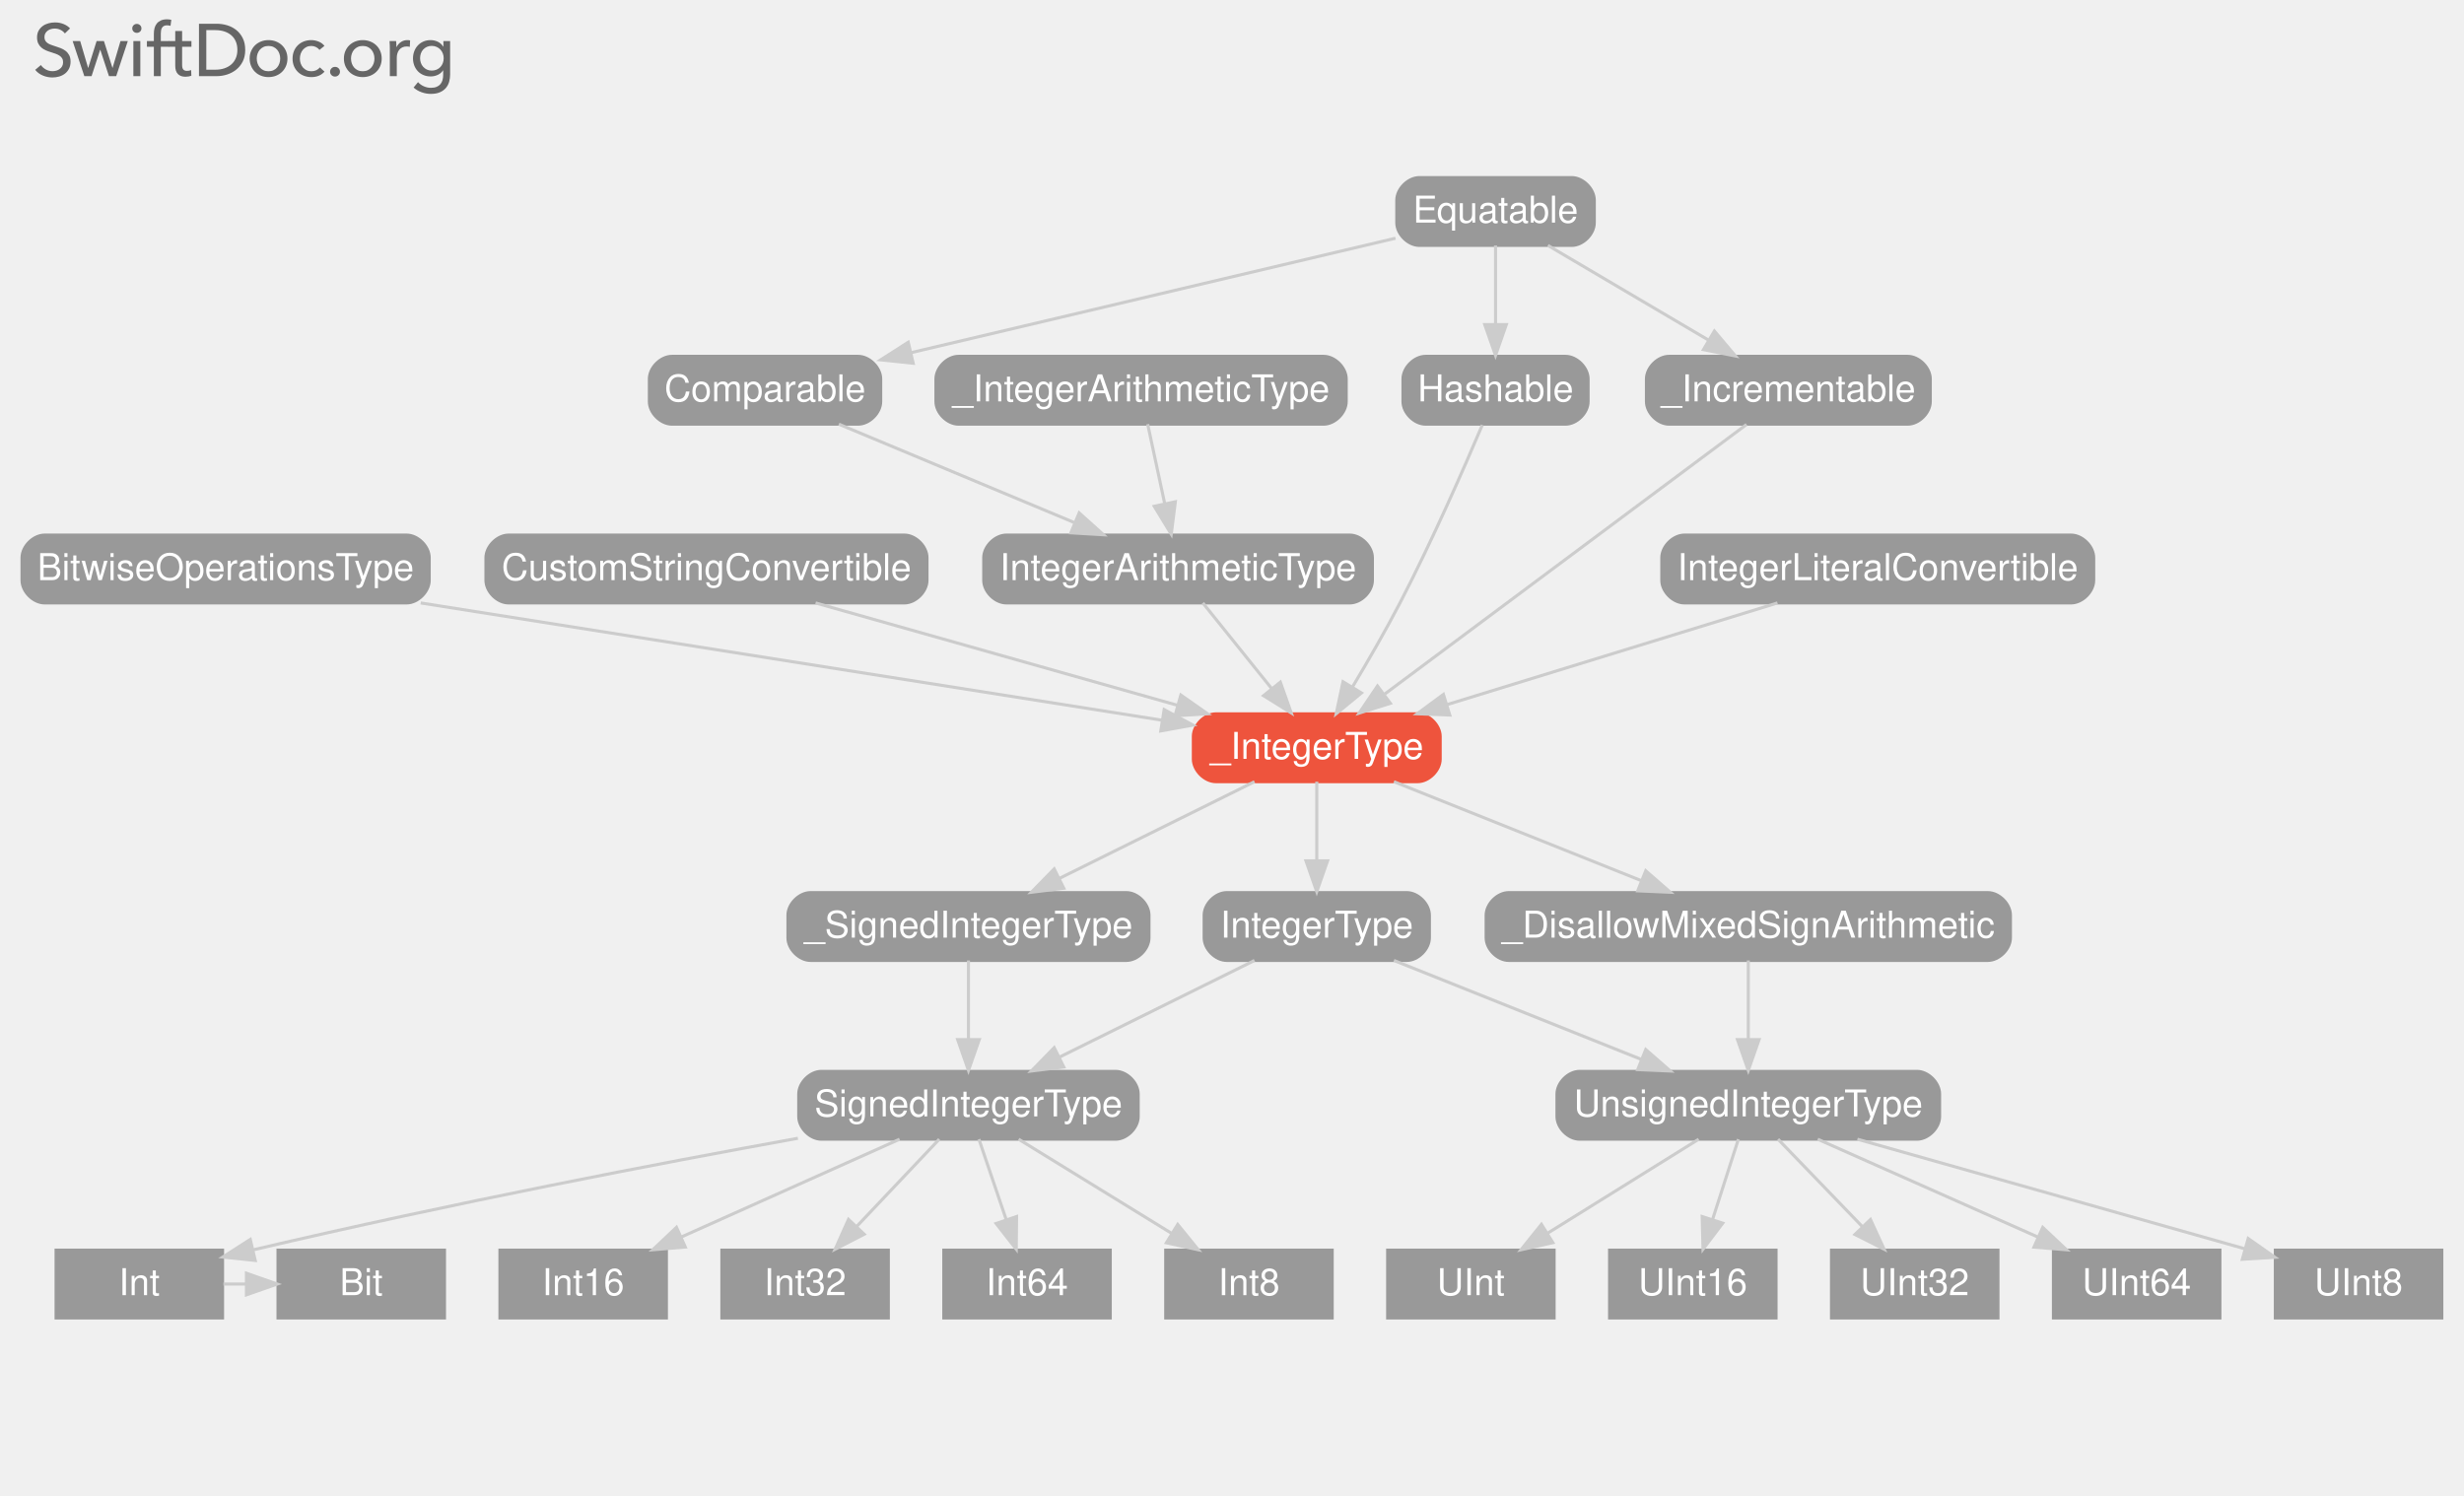
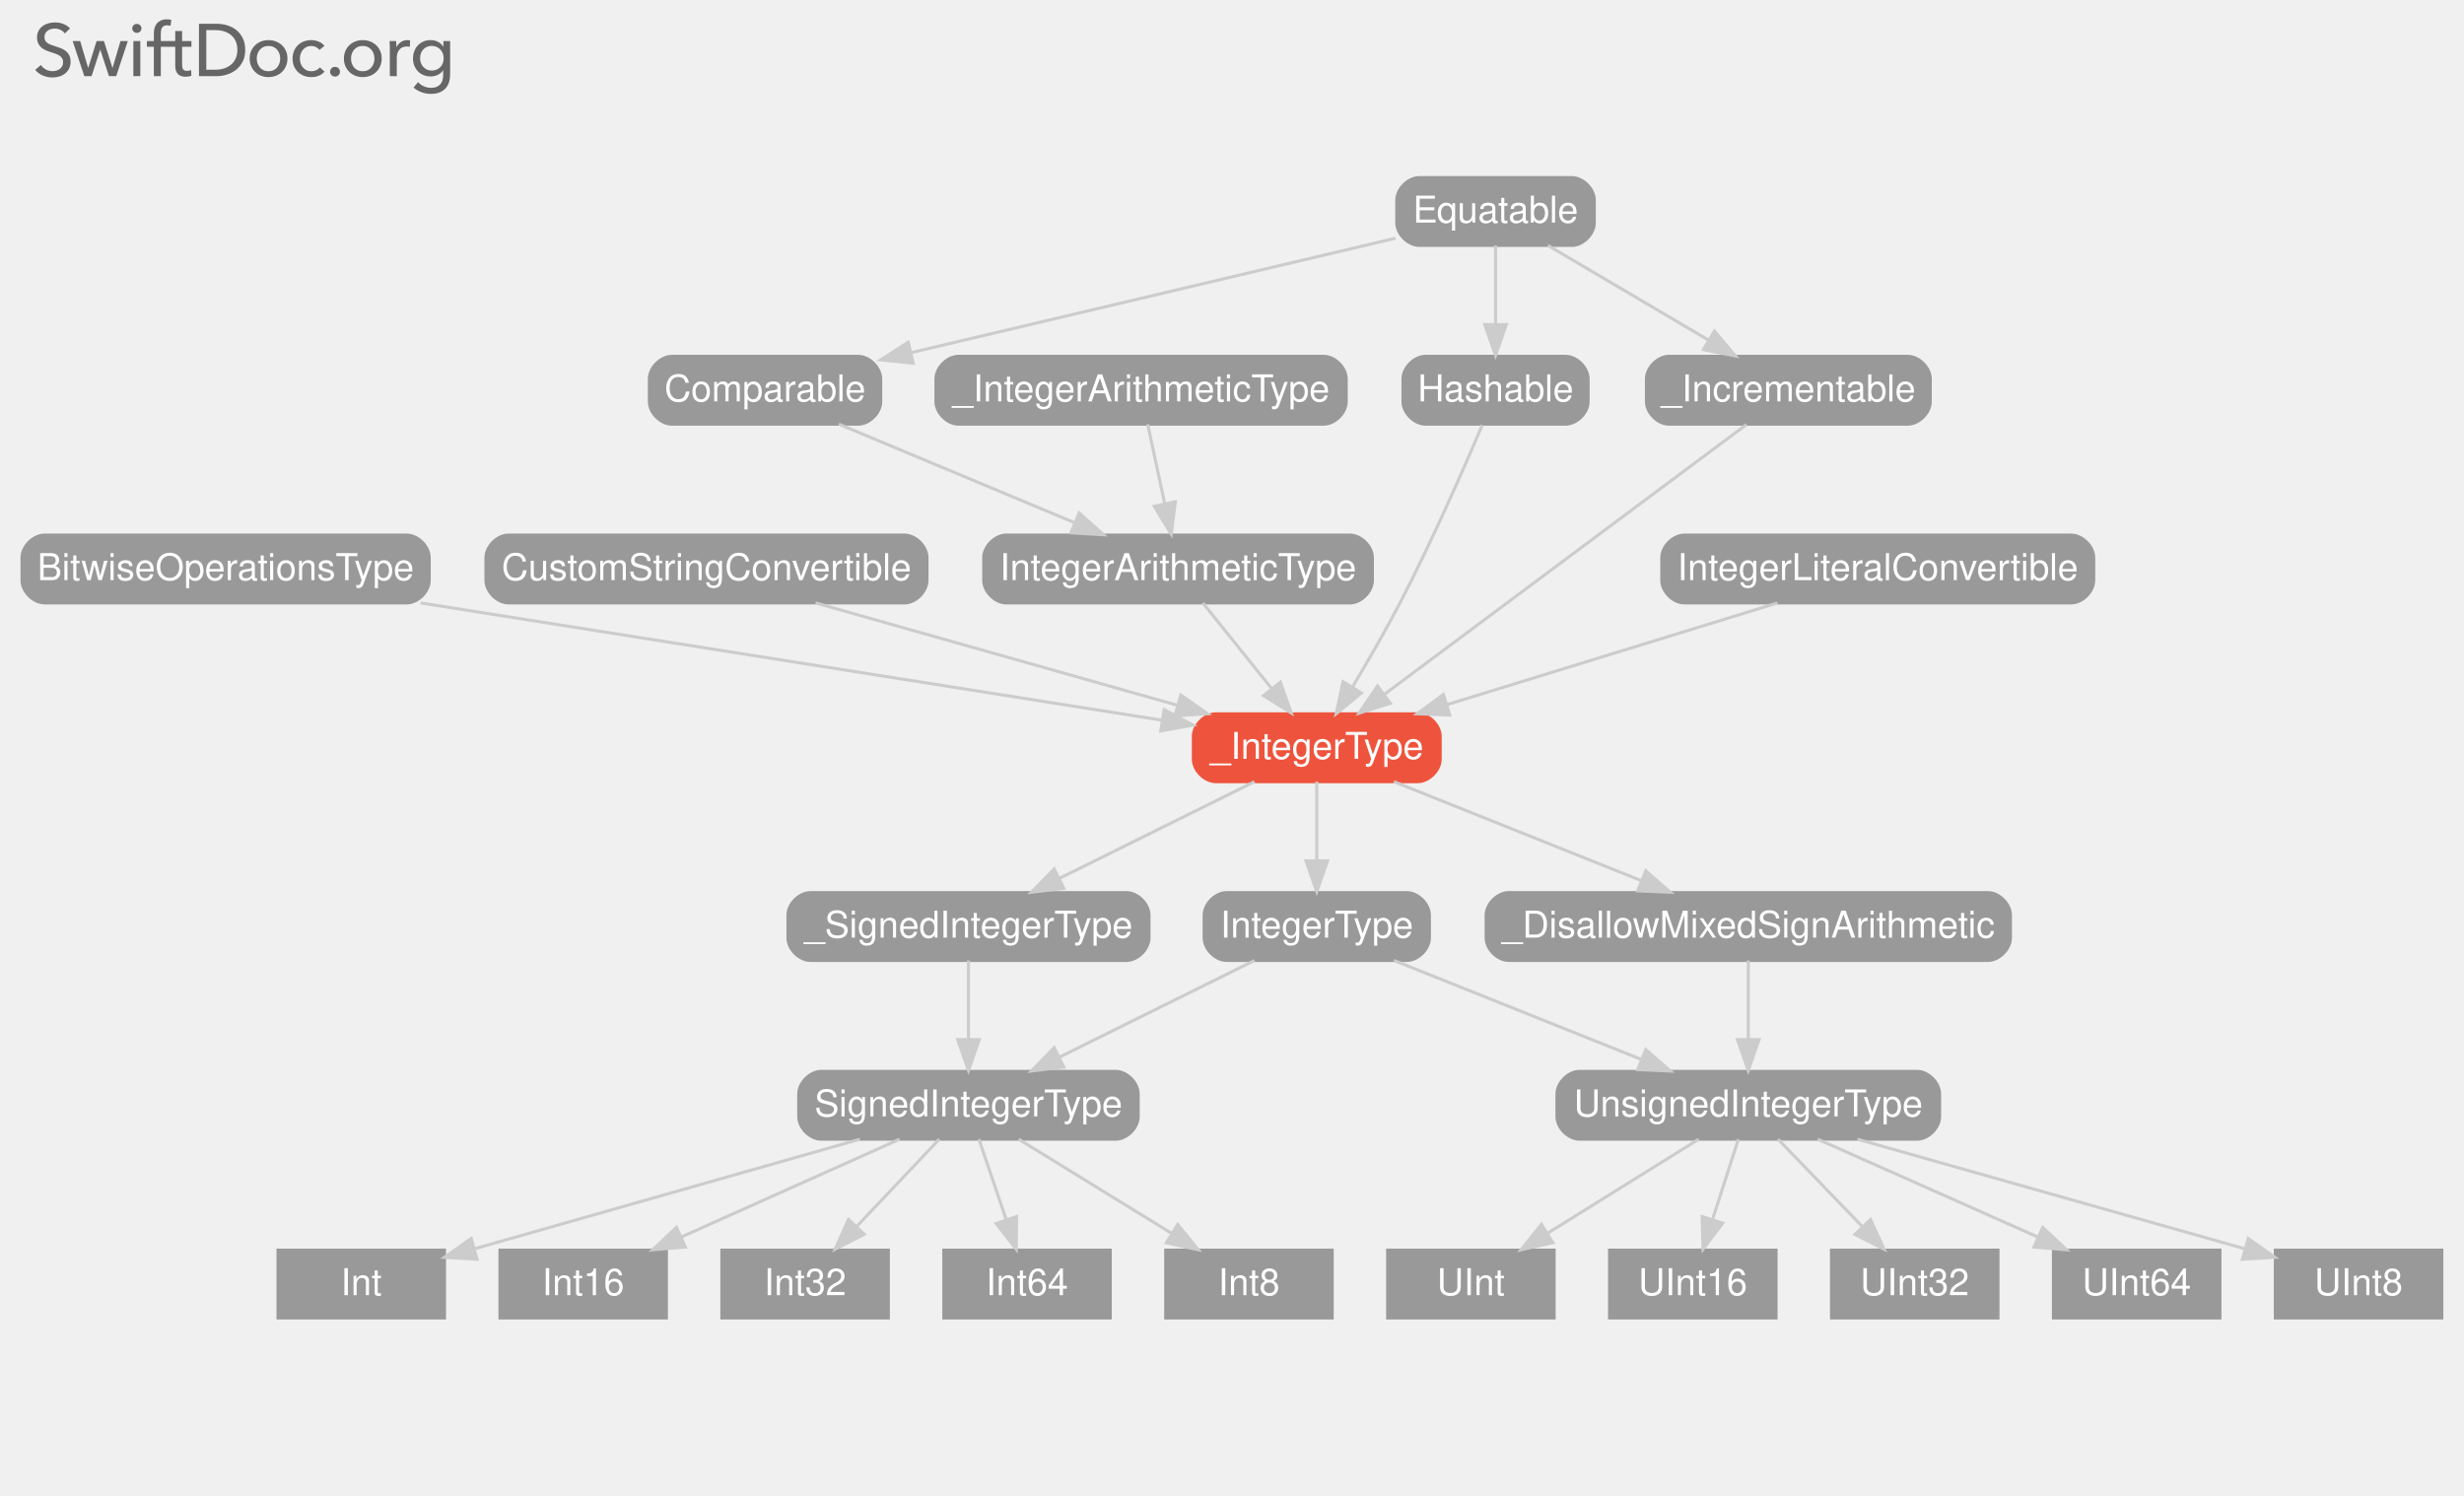
<svg xmlns="http://www.w3.org/2000/svg" xmlns:xlink="http://www.w3.org/1999/xlink" width="799pt" height="485pt" viewBox="0.00 0.00 799.40 485.20">
  <g id="graph0" class="graph" transform="scale(1 1) rotate(0) translate(7.2 427.6)">
    <g transform="translate(0 -427.6)">
      <g>
        <path fill="#666666" d="M13.846,10.832c-0.336-0.464-0.792-0.844-1.368-1.14s-1.224-0.444-1.944-0.444         c-0.384,0-0.772,0.052-1.164,0.156C8.977,9.509,8.622,9.677,8.301,9.908c-0.32,0.232-0.58,0.52-0.78,0.864         c-0.2,0.344-0.3,0.756-0.3,1.236c0,0.464,0.092,0.852,0.276,1.164c0.184,0.312,0.432,0.576,0.744,0.792s0.68,0.4,1.104,0.552         c0.423,0.152,0.876,0.309,1.356,0.468c0.576,0.177,1.16,0.376,1.752,0.601c0.592,0.224,1.128,0.52,1.608,0.888         s0.872,0.828,1.176,1.38s0.456,1.252,0.456,2.101c0,0.88-0.164,1.644-0.492,2.292c-0.328,0.647-0.765,1.184-1.308,1.607         c-0.544,0.424-1.172,0.74-1.884,0.948s-1.444,0.312-2.196,0.312c-1.072,0-2.108-0.208-3.108-0.624         c-1-0.415-1.828-1.031-2.484-1.848l1.848-1.56c0.4,0.592,0.936,1.071,1.608,1.439c0.672,0.368,1.399,0.552,2.184,0.552         c0.4,0,0.8-0.056,1.2-0.168c0.4-0.111,0.764-0.288,1.092-0.527c0.328-0.24,0.596-0.54,0.804-0.9         c0.208-0.36,0.312-0.796,0.312-1.308s-0.108-0.94-0.324-1.284c-0.216-0.344-0.508-0.636-0.876-0.876s-0.796-0.444-1.284-0.612         c-0.488-0.168-1.004-0.34-1.548-0.516c-0.544-0.16-1.08-0.356-1.608-0.588c-0.528-0.232-1-0.528-1.416-0.889         c-0.416-0.359-0.752-0.804-1.008-1.332c-0.256-0.527-0.384-1.184-0.384-1.968c0-0.848,0.172-1.576,0.516-2.184         c0.344-0.608,0.792-1.112,1.344-1.512c0.552-0.4,1.176-0.692,1.872-0.876c0.696-0.184,1.396-0.276,2.1-0.276         c0.992,0,1.92,0.176,2.784,0.528c0.864,0.352,1.56,0.824,2.088,1.416L13.846,10.832z" />
        <path fill="#666666" d="M18.813,13.304l2.568,8.688h0.048l2.712-8.688h2.376l2.76,8.688h0.048l2.568-8.688h2.376L30.501,24.68         h-2.352l-2.808-8.544h-0.048l-2.784,8.544h-2.352l-3.792-11.376H18.813z" />
        <path fill="#666666" d="M38.685,9.2c0,0.416-0.147,0.76-0.44,1.032c-0.294,0.272-0.647,0.408-1.06,0.408s-0.762-0.14-1.047-0.42         c-0.286-0.28-0.429-0.62-0.429-1.02c0-0.416,0.143-0.764,0.429-1.044c0.286-0.28,0.635-0.42,1.047-0.42s0.766,0.14,1.06,0.42         C38.538,8.437,38.685,8.784,38.685,9.2z M38.325,24.68h-2.256V13.304h2.256V24.68z" />
        <path fill="#666666" d="M47.613,15.152h-2.64v9.528h-2.256v-9.528h-2.256v-1.848h2.256v-2.376c0-0.672,0.076-1.292,0.228-1.86         c0.152-0.568,0.4-1.06,0.744-1.476c0.344-0.416,0.784-0.744,1.32-0.984c0.536-0.24,1.188-0.36,1.956-0.36         c0.544,0,1.016,0.056,1.416,0.168l-0.264,1.944c-0.176-0.048-0.352-0.088-0.528-0.12c-0.176-0.032-0.376-0.048-0.6-0.048         c-0.432,0-0.78,0.076-1.044,0.228c-0.264,0.152-0.468,0.356-0.612,0.612s-0.24,0.548-0.288,0.876         c-0.048,0.328-0.072,0.668-0.072,1.02v2.376h2.64V15.152z" />
        <path fill="#666666" d="M54.909,15.152h-3.024v5.91c0,0.687,0.128,1.177,0.384,1.472c0.256,0.295,0.664,0.442,1.224,0.442         c0.208,0,0.432-0.021,0.672-0.065c0.24-0.044,0.456-0.11,0.648-0.198l0.072,1.848c-0.272,0.096-0.572,0.172-0.9,0.229         c-0.328,0.056-0.668,0.084-1.02,0.084c-1.072,0-1.892-0.296-2.46-0.889c-0.568-0.592-0.852-1.479-0.852-2.664v-6.168h-2.184         v-1.848h2.184V10.04h2.232v3.264h3.024V15.152z" />
        <path fill="#666666" d="M57.356,7.688h5.832c1.088,0,2.176,0.16,3.264,0.48c1.088,0.32,2.072,0.824,2.952,1.512         s1.592,1.568,2.136,2.64c0.544,1.072,0.816,2.36,0.816,3.864c0,1.456-0.272,2.716-0.816,3.78s-1.256,1.943-2.136,2.64         s-1.864,1.216-2.952,1.561c-1.088,0.344-2.176,0.516-3.264,0.516h-5.832V7.688z M59.732,22.593h2.976         c1.024,0,1.972-0.145,2.844-0.432c0.872-0.288,1.624-0.704,2.256-1.248c0.632-0.544,1.124-1.216,1.476-2.017         c0.352-0.8,0.528-1.704,0.528-2.712c0-1.056-0.176-1.983-0.528-2.784c-0.353-0.8-0.844-1.468-1.476-2.004         c-0.632-0.536-1.384-0.944-2.256-1.224s-1.82-0.42-2.844-0.42h-2.976V22.593z" />
        <path fill="#666666" d="M86.06,18.969c0,0.88-0.156,1.688-0.468,2.424c-0.312,0.736-0.744,1.372-1.296,1.908         c-0.552,0.536-1.204,0.952-1.956,1.248c-0.752,0.296-1.56,0.443-2.424,0.443c-0.864,0-1.672-0.147-2.424-0.443         c-0.752-0.296-1.4-0.712-1.944-1.248c-0.544-0.536-0.972-1.172-1.284-1.908c-0.312-0.735-0.468-1.544-0.468-2.424         s0.156-1.684,0.468-2.412c0.312-0.728,0.74-1.356,1.284-1.884c0.543-0.528,1.191-0.939,1.944-1.236         c0.752-0.296,1.56-0.444,2.424-0.444c0.864,0,1.672,0.148,2.424,0.444c0.752,0.297,1.404,0.708,1.956,1.236         c0.552,0.527,0.984,1.156,1.296,1.884C85.904,17.285,86.06,18.089,86.06,18.969z M83.708,18.98c0-0.542-0.084-1.061-0.252-1.556         c-0.169-0.494-0.414-0.929-0.734-1.304s-0.718-0.674-1.192-0.897s-1.015-0.335-1.625-0.335c-0.61,0-1.152,0.111-1.625,0.335         c-0.474,0.224-0.871,0.522-1.191,0.897c-0.321,0.375-0.566,0.81-0.734,1.304C76.184,17.92,76.1,18.438,76.1,18.98         c0,0.543,0.084,1.062,0.253,1.556c0.168,0.495,0.413,0.934,0.734,1.316c0.321,0.383,0.718,0.686,1.191,0.909         c0.473,0.224,1.015,0.335,1.625,0.335c0.61,0,1.151-0.111,1.625-0.335s0.871-0.526,1.192-0.909s0.565-0.821,0.734-1.316         C83.624,20.042,83.708,19.523,83.708,18.98z" />
        <path fill="#666666" d="M96.428,16.184c-0.24-0.368-0.6-0.676-1.08-0.924s-0.992-0.372-1.536-0.372         c-0.592,0-1.116,0.112-1.572,0.336c-0.456,0.225-0.844,0.524-1.164,0.9c-0.32,0.376-0.564,0.812-0.732,1.308         s-0.252,1.017-0.252,1.56c0,0.545,0.084,1.064,0.252,1.561s0.412,0.933,0.732,1.308c0.32,0.376,0.712,0.677,1.176,0.9         c0.464,0.225,0.992,0.336,1.584,0.336c0.576,0,1.1-0.111,1.572-0.336c0.472-0.224,0.86-0.528,1.164-0.912l1.512,1.368         c-0.48,0.561-1.08,0.996-1.8,1.308c-0.72,0.312-1.536,0.468-2.448,0.468c-0.88,0-1.692-0.144-2.436-0.432         c-0.744-0.288-1.388-0.691-1.932-1.212c-0.544-0.52-0.972-1.147-1.284-1.884s-0.468-1.561-0.468-2.473         c0-0.896,0.152-1.711,0.456-2.447c0.304-0.736,0.728-1.368,1.272-1.896c0.543-0.527,1.188-0.936,1.932-1.224         c0.744-0.288,1.548-0.433,2.412-0.433c0.8,0,1.596,0.16,2.388,0.48s1.419,0.784,1.884,1.392L96.428,16.184z" />
        <path fill="#666666" d="M103.1,23.24c0,0.417-0.152,0.784-0.456,1.104c-0.304,0.32-0.688,0.479-1.152,0.479         c-0.448,0-0.828-0.155-1.14-0.468c-0.312-0.312-0.468-0.676-0.468-1.092c0-0.432,0.152-0.804,0.456-1.116         c0.304-0.312,0.688-0.468,1.152-0.468c0.464,0,0.848,0.152,1.152,0.456C102.947,22.44,103.1,22.808,103.1,23.24z" />
        <path fill="#666666" d="M116.635,18.969c0,0.88-0.156,1.688-0.468,2.424c-0.312,0.736-0.744,1.372-1.296,1.908         c-0.552,0.536-1.204,0.952-1.956,1.248c-0.752,0.296-1.56,0.443-2.424,0.443c-0.864,0-1.672-0.147-2.424-0.443         c-0.752-0.296-1.4-0.712-1.944-1.248c-0.544-0.536-0.972-1.172-1.284-1.908c-0.312-0.735-0.468-1.544-0.468-2.424         s0.156-1.684,0.468-2.412c0.312-0.728,0.74-1.356,1.284-1.884c0.543-0.528,1.191-0.939,1.944-1.236         c0.752-0.296,1.56-0.444,2.424-0.444c0.864,0,1.672,0.148,2.424,0.444c0.752,0.297,1.404,0.708,1.956,1.236         c0.552,0.527,0.984,1.156,1.296,1.884C116.479,17.285,116.635,18.089,116.635,18.969z M114.283,18.98         c0-0.542-0.084-1.061-0.252-1.556c-0.169-0.494-0.414-0.929-0.734-1.304s-0.718-0.674-1.192-0.897s-1.015-0.335-1.625-0.335         c-0.61,0-1.152,0.111-1.625,0.335c-0.474,0.224-0.871,0.522-1.191,0.897c-0.321,0.375-0.566,0.81-0.734,1.304         c-0.169,0.495-0.253,1.014-0.253,1.556c0,0.543,0.084,1.062,0.253,1.556c0.168,0.495,0.413,0.934,0.734,1.316         c0.321,0.383,0.718,0.686,1.191,0.909c0.473,0.224,1.015,0.335,1.625,0.335c0.61,0,1.151-0.111,1.625-0.335         s0.871-0.526,1.192-0.909s0.565-0.821,0.734-1.316C114.199,20.042,114.283,19.523,114.283,18.98z" />
        <path fill="#666666" d="M119.251,14.577c-0.016-0.48-0.04-0.904-0.072-1.272h2.136c0.032,0.288,0.056,0.62,0.072,0.996         c0.016,0.376,0.024,0.684,0.024,0.924h0.072c0.32-0.672,0.788-1.212,1.404-1.62c0.616-0.408,1.308-0.612,2.076-0.612         c0.352,0,0.648,0.033,0.888,0.097l-0.096,2.088c-0.32-0.08-0.664-0.12-1.032-0.12c-0.544,0-1.016,0.101-1.416,0.3         c-0.4,0.2-0.732,0.468-0.996,0.805c-0.264,0.336-0.46,0.724-0.588,1.163c-0.128,0.44-0.192,0.9-0.192,1.381v5.976h-2.256v-8.928         C119.275,15.449,119.267,15.056,119.251,14.577z" />
        <path fill="#666666" d="M128.419,26.625c0.496,0.56,1.116,1.008,1.86,1.344c0.744,0.336,1.508,0.504,2.292,0.504         c0.752,0,1.384-0.108,1.896-0.324s0.924-0.512,1.236-0.888s0.536-0.82,0.672-1.332c0.136-0.513,0.204-1.064,0.204-1.656v-1.464         h-0.048c-0.416,0.641-0.984,1.128-1.704,1.464c-0.72,0.336-1.488,0.504-2.304,0.504c-0.864,0-1.652-0.151-2.364-0.456         c-0.712-0.304-1.316-0.72-1.812-1.248c-0.496-0.527-0.88-1.147-1.152-1.859s-0.408-1.477-0.408-2.292         c0-0.816,0.136-1.584,0.408-2.305c0.272-0.72,0.656-1.348,1.152-1.884c0.496-0.535,1.096-0.96,1.8-1.271         c0.704-0.312,1.488-0.469,2.352-0.469c0.816,0,1.596,0.177,2.34,0.528c0.744,0.353,1.332,0.888,1.764,1.608h0.048v-1.824h2.184         v10.8c0,0.832-0.104,1.628-0.312,2.388c-0.208,0.76-0.56,1.433-1.056,2.017s-1.144,1.052-1.944,1.404         c-0.8,0.352-1.792,0.527-2.976,0.527c-0.992,0-1.988-0.18-2.988-0.54c-1-0.359-1.86-0.868-2.58-1.523L128.419,26.625z          M129.091,18.873c0,0.527,0.084,1.031,0.253,1.512c0.168,0.479,0.417,0.904,0.746,1.271c0.329,0.369,0.726,0.664,1.192,0.889         c0.465,0.224,0.995,0.336,1.589,0.336c0.577,0,1.107-0.104,1.589-0.312c0.481-0.207,0.891-0.491,1.228-0.852         s0.598-0.784,0.782-1.272c0.185-0.487,0.277-1.012,0.277-1.571c0-0.544-0.093-1.057-0.277-1.536         c-0.185-0.48-0.449-0.904-0.794-1.272c-0.345-0.367-0.755-0.66-1.228-0.876c-0.474-0.216-1-0.324-1.577-0.324         c-0.594,0-1.124,0.108-1.589,0.324c-0.466,0.216-0.863,0.504-1.192,0.864s-0.578,0.784-0.746,1.271         C129.175,17.812,129.091,18.329,129.091,18.873z" />
      </g>
      <g>
        <a xlink:href="/" pointer-events="all" target="_top">
          <polygon fill="none" points="0,0 145,0 145,35 0,35 0,0" />
        </a>
      </g>
    </g>
    <g id="node1" class="node">
      <g id="a_node1">
-         <a xlink:href="/v2.1/type/Bit/hierarchy/" target="_top">
-           <polygon fill="#999999" stroke="#999999" points="137,-22 83,-22 83,-0 137,-0 137,-22" />
-           <text text-anchor="middle" x="110" y="-7.4" font-family="Helvetica,sans-Serif" font-size="12.00" fill="white">Bit</text>
-         </a>
-       </g>
-     </g>
-     <g id="node2" class="node">
-       <g id="a_node2">
        <a xlink:href="/v2.1/protocol/BitwiseOperationsType/hierarchy/" target="_top">
          <path fill="#999999" stroke="#999999" d="M124.715,-254C124.715,-254 7.285,-254 7.285,-254 3.618,-254 -0.048,-250.333 -0.048,-246.667 -0.048,-246.667 -0.048,-239.333 -0.048,-239.333 -0.048,-235.667 3.618,-232 7.285,-232 7.285,-232 124.715,-232 124.715,-232 128.382,-232 132.048,-235.667 132.048,-239.333 132.048,-239.333 132.048,-246.667 132.048,-246.667 132.048,-250.333 128.382,-254 124.715,-254" />
          <text text-anchor="middle" x="66" y="-239.4" font-family="Helvetica,sans-Serif" font-size="12.00" fill="white">BitwiseOperationsType</text>
        </a>
      </g>
    </g>
-     <g id="node25" class="node">
-       <g id="a_node25">
+     <g id="node24" class="node">
+       <g id="a_node24">
        <a xlink:href="/v2.1/protocol/_IntegerType/" target="_top">
          <path fill="#ee543d" stroke="#ee543d" d="M452.708,-196C452.708,-196 387.292,-196 387.292,-196 383.626,-196 379.959,-192.333 379.959,-188.667 379.959,-188.667 379.959,-181.333 379.959,-181.333 379.959,-177.667 383.626,-174 387.292,-174 387.292,-174 452.708,-174 452.708,-174 456.374,-174 460.041,-177.667 460.041,-181.333 460.041,-181.333 460.041,-188.667 460.041,-188.667 460.041,-192.333 456.374,-196 452.708,-196" />
          <text text-anchor="middle" x="420" y="-181.4" font-family="Helvetica,sans-Serif" font-size="12.00" fill="white">_IntegerType</text>
        </a>
      </g>
    </g>
-     <g id="edge23" class="edge">
+     <g id="edge22" class="edge">
      <path fill="none" stroke="#cccccc" d="M129.288,-231.988C198.049,-221.111 306.514,-203.953 369.702,-193.957" />
      <polygon fill="#cccccc" stroke="#cccccc" points="370.489,-197.376 379.82,-192.356 369.396,-190.462 370.489,-197.376" />
    </g>
-     <g id="node3" class="node">
-       <g id="a_node3">
+     <g id="node2" class="node">
+       <g id="a_node2">
        <a xlink:href="/v2.1/protocol/Comparable/hierarchy/" target="_top">
          <path fill="#999999" stroke="#999999" d="M271.191,-312C271.191,-312 210.809,-312 210.809,-312 207.142,-312 203.475,-308.333 203.475,-304.667 203.475,-304.667 203.475,-297.333 203.475,-297.333 203.475,-293.667 207.142,-290 210.809,-290 210.809,-290 271.191,-290 271.191,-290 274.858,-290 278.525,-293.667 278.525,-297.333 278.525,-297.333 278.525,-304.667 278.525,-304.667 278.525,-308.333 274.858,-312 271.191,-312" />
          <text text-anchor="middle" x="241" y="-297.4" font-family="Helvetica,sans-Serif" font-size="12.00" fill="white">Comparable</text>
        </a>
      </g>
    </g>
-     <g id="node12" class="node">
-       <g id="a_node12">
+     <g id="node11" class="node">
+       <g id="a_node11">
        <a xlink:href="/v2.1/protocol/IntegerArithmeticType/hierarchy/" target="_top">
          <path fill="#999999" stroke="#999999" d="M430.711,-254C430.711,-254 319.289,-254 319.289,-254 315.623,-254 311.956,-250.333 311.956,-246.667 311.956,-246.667 311.956,-239.333 311.956,-239.333 311.956,-235.667 315.623,-232 319.289,-232 319.289,-232 430.711,-232 430.711,-232 434.377,-232 438.044,-235.667 438.044,-239.333 438.044,-239.333 438.044,-246.667 438.044,-246.667 438.044,-250.333 434.377,-254 430.711,-254" />
          <text text-anchor="middle" x="375" y="-239.4" font-family="Helvetica,sans-Serif" font-size="12.00" fill="white">IntegerArithmeticType</text>
        </a>
      </g>
    </g>
-     <g id="edge27" class="edge">
+     <g id="edge26" class="edge">
      <path fill="none" stroke="#cccccc" d="M264.957,-289.988C286.261,-281.085 317.635,-267.973 341.438,-258.026" />
      <polygon fill="#cccccc" stroke="#cccccc" points="342.922,-261.199 350.799,-254.114 340.223,-254.74 342.922,-261.199" />
    </g>
-     <g id="node4" class="node">
-       <g id="a_node4">
+     <g id="node3" class="node">
+       <g id="a_node3">
        <a xlink:href="/v2.1/protocol/CustomStringConvertible/hierarchy/" target="_top">
          <path fill="#999999" stroke="#999999" d="M286.208,-254C286.208,-254 157.792,-254 157.792,-254 154.126,-254 150.459,-250.333 150.459,-246.667 150.459,-246.667 150.459,-239.333 150.459,-239.333 150.459,-235.667 154.126,-232 157.792,-232 157.792,-232 286.208,-232 286.208,-232 289.874,-232 293.541,-235.667 293.541,-239.333 293.541,-239.333 293.541,-246.667 293.541,-246.667 293.541,-250.333 289.874,-254 286.208,-254" />
          <text text-anchor="middle" x="222" y="-239.4" font-family="Helvetica,sans-Serif" font-size="12.00" fill="white">CustomStringConvertible</text>
        </a>
      </g>
    </g>
-     <g id="edge20" class="edge">
+     <g id="edge19" class="edge">
      <path fill="none" stroke="#cccccc" d="M257.398,-231.988C290.239,-222.7 339.273,-208.832 374.905,-198.754" />
      <polygon fill="#cccccc" stroke="#cccccc" points="375.905,-202.109 384.575,-196.019 374,-195.373 375.905,-202.109" />
    </g>
-     <g id="node5" class="node">
-       <g id="a_node5">
+     <g id="node4" class="node">
+       <g id="a_node4">
        <a xlink:href="/v2.1/protocol/Equatable/hierarchy/" target="_top">
          <path fill="#999999" stroke="#999999" d="M502.702,-370C502.702,-370 453.298,-370 453.298,-370 449.632,-370 445.965,-366.333 445.965,-362.667 445.965,-362.667 445.965,-355.333 445.965,-355.333 445.965,-351.667 449.632,-348 453.298,-348 453.298,-348 502.702,-348 502.702,-348 506.368,-348 510.035,-351.667 510.035,-355.333 510.035,-355.333 510.035,-362.667 510.035,-362.667 510.035,-366.333 506.368,-370 502.702,-370" />
          <text text-anchor="middle" x="478" y="-355.4" font-family="Helvetica,sans-Serif" font-size="12.00" fill="white">Equatable</text>
        </a>
      </g>
    </g>
-     <g id="edge28" class="edge">
+     <g id="edge27" class="edge">
      <path fill="none" stroke="#cccccc" d="M445.543,-350.331C404.914,-340.731 335.006,-324.212 288.393,-313.198" />
      <polygon fill="#cccccc" stroke="#cccccc" points="289.066,-309.761 278.529,-310.868 287.456,-316.573 289.066,-309.761" />
    </g>
-     <g id="node6" class="node">
-       <g id="a_node6">
+     <g id="node5" class="node">
+       <g id="a_node5">
        <a xlink:href="/v2.1/protocol/Hashable/hierarchy/" target="_top">
          <path fill="#999999" stroke="#999999" d="M500.694,-312C500.694,-312 455.306,-312 455.306,-312 451.639,-312 447.973,-308.333 447.973,-304.667 447.973,-304.667 447.973,-297.333 447.973,-297.333 447.973,-293.667 451.639,-290 455.306,-290 455.306,-290 500.694,-290 500.694,-290 504.361,-290 508.027,-293.667 508.027,-297.333 508.027,-297.333 508.027,-304.667 508.027,-304.667 508.027,-308.333 504.361,-312 500.694,-312" />
          <text text-anchor="middle" x="478" y="-297.4" font-family="Helvetica,sans-Serif" font-size="12.00" fill="white">Hashable</text>
        </a>
      </g>
    </g>
-     <g id="edge25" class="edge">
+     <g id="edge24" class="edge">
      <path fill="none" stroke="#cccccc" d="M478,-347.988C478,-340.91 478,-331.171 478,-322.478" />
      <polygon fill="#cccccc" stroke="#cccccc" points="481.5,-322.304 478,-312.304 474.5,-322.304 481.5,-322.304" />
    </g>
-     <g id="node23" class="node">
-       <g id="a_node23">
+     <g id="node22" class="node">
+       <g id="a_node22">
        <a xlink:href="/v2.1/protocol/_Incrementable/hierarchy/" target="_top">
          <path fill="#999999" stroke="#999999" d="M611.705,-312C611.705,-312 534.295,-312 534.295,-312 530.628,-312 526.961,-308.333 526.961,-304.667 526.961,-304.667 526.961,-297.333 526.961,-297.333 526.961,-293.667 530.628,-290 534.295,-290 534.295,-290 611.705,-290 611.705,-290 615.372,-290 619.039,-293.667 619.039,-297.333 619.039,-297.333 619.039,-304.667 619.039,-304.667 619.039,-308.333 615.372,-312 611.705,-312" />
          <text text-anchor="middle" x="573" y="-297.4" font-family="Helvetica,sans-Serif" font-size="12.00" fill="white">_Incrementable</text>
        </a>
      </g>
    </g>
-     <g id="edge29" class="edge">
+     <g id="edge28" class="edge">
      <path fill="none" stroke="#cccccc" d="M494.984,-347.988C509.484,-339.441 530.563,-327.015 547.156,-317.234" />
      <polygon fill="#cccccc" stroke="#cccccc" points="549.005,-320.207 555.843,-312.114 545.451,-314.177 549.005,-320.207" />
    </g>
-     <g id="edge21" class="edge">
+     <g id="edge20" class="edge">
      <path fill="none" stroke="#cccccc" d="M473.7,-289.705C467.99,-276.247 457.41,-252.032 447,-232 442.274,-222.905 436.587,-213.075 431.654,-204.846" />
      <polygon fill="#cccccc" stroke="#cccccc" points="434.498,-202.788 426.311,-196.062 428.517,-206.425 434.498,-202.788" />
    </g>
+     <g id="node6" class="node">
+       <g id="a_node6">
+         <a xlink:href="/v2.1/type/Int/hierarchy/" target="_top">
+           <polygon fill="#999999" stroke="#999999" points="137,-22 83,-22 83,-0 137,-0 137,-22" />
+           <text text-anchor="middle" x="110" y="-7.4" font-family="Helvetica,sans-Serif" font-size="12.00" fill="white">Int</text>
+         </a>
+       </g>
+     </g>
    <g id="node7" class="node">
      <g id="a_node7">
-         <a xlink:href="/v2.1/type/Int/hierarchy/" target="_top">
-           <polygon fill="#999999" stroke="#999999" points="65,-22 11,-22 11,-0 65,-0 65,-22" />
-           <text text-anchor="middle" x="38" y="-7.4" font-family="Helvetica,sans-Serif" font-size="12.00" fill="white">Int</text>
-         </a>
-       </g>
-     </g>
-     <g id="edge11" class="edge">
-       <path fill="none" stroke="#cccccc" d="M65.281,-11C67.738,-11 70.194,-11 72.651,-11" />
-       <polygon fill="#cccccc" stroke="#cccccc" points="72.749,-14.5 82.749,-11 72.749,-7.5 72.749,-14.5" />
-     </g>
-     <g id="node8" class="node">
-       <g id="a_node8">
        <a xlink:href="/v2.1/type/Int16/hierarchy/" target="_top">
          <polygon fill="#999999" stroke="#999999" points="209,-22 155,-22 155,-0 209,-0 209,-22" />
          <text text-anchor="middle" x="182" y="-7.4" font-family="Helvetica,sans-Serif" font-size="12.00" fill="white">Int16</text>
        </a>
      </g>
    </g>
-     <g id="node9" class="node">
-       <g id="a_node9">
+     <g id="node8" class="node">
+       <g id="a_node8">
        <a xlink:href="/v2.1/type/Int32/hierarchy/" target="_top">
          <polygon fill="#999999" stroke="#999999" points="281,-22 227,-22 227,-0 281,-0 281,-22" />
          <text text-anchor="middle" x="254" y="-7.4" font-family="Helvetica,sans-Serif" font-size="12.00" fill="white">Int32</text>
        </a>
      </g>
    </g>
-     <g id="node10" class="node">
-       <g id="a_node10">
+     <g id="node9" class="node">
+       <g id="a_node9">
        <a xlink:href="/v2.1/type/Int64/hierarchy/" target="_top">
          <polygon fill="#999999" stroke="#999999" points="353,-22 299,-22 299,-0 353,-0 353,-22" />
          <text text-anchor="middle" x="326" y="-7.4" font-family="Helvetica,sans-Serif" font-size="12.00" fill="white">Int64</text>
        </a>
      </g>
    </g>
-     <g id="node11" class="node">
-       <g id="a_node11">
+     <g id="node10" class="node">
+       <g id="a_node10">
        <a xlink:href="/v2.1/type/Int8/hierarchy/" target="_top">
          <polygon fill="#999999" stroke="#999999" points="425,-22 371,-22 371,-0 425,-0 425,-22" />
          <text text-anchor="middle" x="398" y="-7.4" font-family="Helvetica,sans-Serif" font-size="12.00" fill="white">Int8</text>
        </a>
      </g>
    </g>
-     <g id="edge22" class="edge">
+     <g id="edge21" class="edge">
      <path fill="none" stroke="#cccccc" d="M383.045,-231.988C389.239,-224.281 397.967,-213.419 405.385,-204.187" />
      <polygon fill="#cccccc" stroke="#cccccc" points="408.184,-206.291 411.72,-196.304 402.728,-201.907 408.184,-206.291" />
    </g>
-     <g id="node13" class="node">
-       <g id="a_node13">
+     <g id="node12" class="node">
+       <g id="a_node12">
        <a xlink:href="/v2.1/protocol/IntegerLiteralConvertible/hierarchy/" target="_top">
          <path fill="#999999" stroke="#999999" d="M664.722,-254C664.722,-254 539.278,-254 539.278,-254 535.611,-254 531.944,-250.333 531.944,-246.667 531.944,-246.667 531.944,-239.333 531.944,-239.333 531.944,-235.667 535.611,-232 539.278,-232 539.278,-232 664.722,-232 664.722,-232 668.389,-232 672.056,-235.667 672.056,-239.333 672.056,-239.333 672.056,-246.667 672.056,-246.667 672.056,-250.333 668.389,-254 664.722,-254" />
          <text text-anchor="middle" x="602" y="-239.4" font-family="Helvetica,sans-Serif" font-size="12.00" fill="white">IntegerLiteralConvertible</text>
        </a>
      </g>
    </g>
-     <g id="edge19" class="edge">
+     <g id="edge18" class="edge">
      <path fill="none" stroke="#cccccc" d="M569.462,-231.988C539.533,-222.779 494.973,-209.068 462.294,-199.013" />
      <polygon fill="#cccccc" stroke="#cccccc" points="463.15,-195.615 452.563,-196.019 461.091,-202.305 463.15,-195.615" />
    </g>
-     <g id="node14" class="node">
-       <g id="a_node14">
+     <g id="node13" class="node">
+       <g id="a_node13">
        <a xlink:href="/v2.1/protocol/IntegerType/hierarchy/" target="_top">
          <path fill="#999999" stroke="#999999" d="M449.202,-138C449.202,-138 390.798,-138 390.798,-138 387.132,-138 383.465,-134.333 383.465,-130.667 383.465,-130.667 383.465,-123.333 383.465,-123.333 383.465,-119.667 387.132,-116 390.798,-116 390.798,-116 449.202,-116 449.202,-116 452.868,-116 456.535,-119.667 456.535,-123.333 456.535,-123.333 456.535,-130.667 456.535,-130.667 456.535,-134.333 452.868,-138 449.202,-138" />
          <text text-anchor="middle" x="420" y="-123.4" font-family="Helvetica,sans-Serif" font-size="12.00" fill="white">IntegerType</text>
        </a>
      </g>
    </g>
-     <g id="node15" class="node">
-       <g id="a_node15">
+     <g id="node14" class="node">
+       <g id="a_node14">
        <a xlink:href="/v2.1/protocol/SignedIntegerType/hierarchy/" target="_top">
          <path fill="#999999" stroke="#999999" d="M354.727,-80C354.727,-80 259.273,-80 259.273,-80 255.606,-80 251.94,-76.333 251.94,-72.667 251.94,-72.667 251.94,-65.333 251.94,-65.333 251.94,-61.667 255.606,-58 259.273,-58 259.273,-58 354.727,-58 354.727,-58 358.394,-58 362.06,-61.667 362.06,-65.333 362.06,-65.333 362.06,-72.667 362.06,-72.667 362.06,-76.333 358.394,-80 354.727,-80" />
          <text text-anchor="middle" x="307" y="-65.4" font-family="Helvetica,sans-Serif" font-size="12.00" fill="white">SignedIntegerType</text>
        </a>
      </g>
    </g>
    <g id="edge4" class="edge">
      <path fill="none" stroke="#cccccc" d="M399.798,-115.988C382.151,-107.243 356.313,-94.438 336.379,-84.559" />
      <polygon fill="#cccccc" stroke="#cccccc" points="337.922,-81.418 327.408,-80.114 334.814,-87.69 337.922,-81.418" />
    </g>
-     <g id="node21" class="node">
-       <g id="a_node21">
+     <g id="node20" class="node">
+       <g id="a_node20">
        <a xlink:href="/v2.1/protocol/UnsignedIntegerType/hierarchy/" target="_top">
          <path fill="#999999" stroke="#999999" d="M614.728,-80C614.728,-80 505.272,-80 505.272,-80 501.605,-80 497.938,-76.333 497.938,-72.667 497.938,-72.667 497.938,-65.333 497.938,-65.333 497.938,-61.667 501.605,-58 505.272,-58 505.272,-58 614.728,-58 614.728,-58 618.395,-58 622.062,-61.667 622.062,-65.333 622.062,-65.333 622.062,-72.667 622.062,-72.667 622.062,-76.333 618.395,-80 614.728,-80" />
          <text text-anchor="middle" x="560" y="-65.4" font-family="Helvetica,sans-Serif" font-size="12.00" fill="white">UnsignedIntegerType</text>
        </a>
      </g>
    </g>
    <g id="edge5" class="edge">
      <path fill="none" stroke="#cccccc" d="M445.029,-115.988C467.387,-107.045 500.358,-93.857 525.266,-83.894" />
      <polygon fill="#cccccc" stroke="#cccccc" points="526.731,-87.078 534.715,-80.114 524.131,-80.578 526.731,-87.078" />
    </g>
    <g id="edge6" class="edge">
-       <path fill="none" stroke="#cccccc" d="M251.664,-58.3C206.514,-50.108 140.884,-37.568 74.818,-22.066" />
-       <polygon fill="#cccccc" stroke="#cccccc" points="75.607,-18.656 65.07,-19.757 73.994,-25.467 75.607,-18.656" />
+       <path fill="none" stroke="#cccccc" d="M271.78,-57.988C236.626,-47.995 182.823,-32.701 147.041,-22.529" />
+       <polygon fill="#cccccc" stroke="#cccccc" points="147.582,-19.045 137.006,-19.677 145.668,-25.778 147.582,-19.045" />
    </g>
    <g id="edge7" class="edge">
      <path fill="none" stroke="#cccccc" d="M284.653,-57.988C264.955,-49.164 236.031,-36.206 213.902,-26.292" />
      <polygon fill="#cccccc" stroke="#cccccc" points="215.132,-23.008 204.575,-22.114 212.271,-29.396 215.132,-23.008" />
    </g>
    <g id="edge8" class="edge">
      <path fill="none" stroke="#cccccc" d="M297.525,-57.988C290.081,-50.123 279.529,-38.974 270.68,-29.624" />
      <polygon fill="#cccccc" stroke="#cccccc" points="273.168,-27.161 263.752,-22.304 268.084,-31.973 273.168,-27.161" />
    </g>
    <g id="edge9" class="edge">
      <path fill="none" stroke="#cccccc" d="M310.397,-57.988C312.852,-50.752 316.25,-40.737 319.248,-31.9" />
      <polygon fill="#cccccc" stroke="#cccccc" points="322.605,-32.898 322.504,-22.304 315.977,-30.649 322.605,-32.898" />
    </g>
    <g id="edge10" class="edge">
      <path fill="none" stroke="#cccccc" d="M323.269,-57.988C337.03,-49.52 356.977,-37.245 372.802,-27.507" />
      <polygon fill="#cccccc" stroke="#cccccc" points="374.883,-30.336 381.565,-22.114 371.214,-24.374 374.883,-30.336" />
    </g>
-     <g id="node16" class="node">
-       <g id="a_node16">
+     <g id="node15" class="node">
+       <g id="a_node15">
        <a xlink:href="/v2.1/type/UInt/hierarchy/" target="_top">
          <polygon fill="#999999" stroke="#999999" points="497,-22 443,-22 443,-0 497,-0 497,-22" />
          <text text-anchor="middle" x="470" y="-7.4" font-family="Helvetica,sans-Serif" font-size="12.00" fill="white">UInt</text>
        </a>
      </g>
    </g>
-     <g id="node17" class="node">
-       <g id="a_node17">
+     <g id="node16" class="node">
+       <g id="a_node16">
        <a xlink:href="/v2.1/type/UInt16/hierarchy/" target="_top">
          <polygon fill="#999999" stroke="#999999" points="569,-22 515,-22 515,-0 569,-0 569,-22" />
          <text text-anchor="middle" x="542" y="-7.4" font-family="Helvetica,sans-Serif" font-size="12.00" fill="white">UInt16</text>
        </a>
      </g>
    </g>
-     <g id="node18" class="node">
-       <g id="a_node18">
+     <g id="node17" class="node">
+       <g id="a_node17">
        <a xlink:href="/v2.1/type/UInt32/hierarchy/" target="_top">
          <polygon fill="#999999" stroke="#999999" points="641,-22 587,-22 587,-0 641,-0 641,-22" />
          <text text-anchor="middle" x="614" y="-7.4" font-family="Helvetica,sans-Serif" font-size="12.00" fill="white">UInt32</text>
        </a>
      </g>
    </g>
-     <g id="node19" class="node">
-       <g id="a_node19">
+     <g id="node18" class="node">
+       <g id="a_node18">
        <a xlink:href="/v2.1/type/UInt64/hierarchy/" target="_top">
          <polygon fill="#999999" stroke="#999999" points="713,-22 659,-22 659,-0 713,-0 713,-22" />
          <text text-anchor="middle" x="686" y="-7.4" font-family="Helvetica,sans-Serif" font-size="12.00" fill="white">UInt64</text>
        </a>
      </g>
    </g>
-     <g id="node20" class="node">
-       <g id="a_node20">
+     <g id="node19" class="node">
+       <g id="a_node19">
        <a xlink:href="/v2.1/type/UInt8/hierarchy/" target="_top">
          <polygon fill="#999999" stroke="#999999" points="785,-22 731,-22 731,-0 785,-0 785,-22" />
          <text text-anchor="middle" x="758" y="-7.4" font-family="Helvetica,sans-Serif" font-size="12.00" fill="white">UInt8</text>
        </a>
      </g>
    </g>
-     <g id="edge12" class="edge">
+     <g id="edge11" class="edge">
      <path fill="none" stroke="#cccccc" d="M543.91,-57.988C530.3,-49.52 510.573,-37.245 494.921,-27.507" />
      <polygon fill="#cccccc" stroke="#cccccc" points="496.594,-24.425 486.254,-22.114 492.896,-30.369 496.594,-24.425" />
    </g>
-     <g id="edge13" class="edge">
+     <g id="edge12" class="edge">
      <path fill="none" stroke="#cccccc" d="M556.782,-57.988C554.456,-50.752 551.237,-40.737 548.396,-31.9" />
      <polygon fill="#cccccc" stroke="#cccccc" points="551.704,-30.753 545.312,-22.304 545.04,-32.895 551.704,-30.753" />
    </g>
-     <g id="edge14" class="edge">
+     <g id="edge13" class="edge">
      <path fill="none" stroke="#cccccc" d="M569.654,-57.988C577.238,-50.123 587.989,-38.974 597.006,-29.624" />
      <polygon fill="#cccccc" stroke="#cccccc" points="599.642,-31.932 604.064,-22.304 594.603,-27.073 599.642,-31.932" />
    </g>
-     <g id="edge15" class="edge">
+     <g id="edge14" class="edge">
      <path fill="none" stroke="#cccccc" d="M582.526,-57.988C602.381,-49.164 631.536,-36.206 653.843,-26.292" />
      <polygon fill="#cccccc" stroke="#cccccc" points="655.527,-29.374 663.244,-22.114 652.684,-22.977 655.527,-29.374" />
    </g>
-     <g id="edge16" class="edge">
+     <g id="edge15" class="edge">
      <path fill="none" stroke="#cccccc" d="M595.398,-57.988C630.883,-47.952 685.272,-32.569 721.233,-22.399" />
      <polygon fill="#cccccc" stroke="#cccccc" points="722.187,-25.766 730.857,-19.677 720.282,-19.031 722.187,-25.766" />
    </g>
-     <g id="node22" class="node">
-       <g id="a_node22">
+     <g id="node21" class="node">
+       <g id="a_node21">
        <a xlink:href="/v2.1/protocol/_DisallowMixedSignArithmetic/hierarchy/" target="_top">
          <path fill="#999999" stroke="#999999" d="M637.709,-138C637.709,-138 482.291,-138 482.291,-138 478.624,-138 474.957,-134.333 474.957,-130.667 474.957,-130.667 474.957,-123.333 474.957,-123.333 474.957,-119.667 478.624,-116 482.291,-116 482.291,-116 637.709,-116 637.709,-116 641.376,-116 645.043,-119.667 645.043,-123.333 645.043,-123.333 645.043,-130.667 645.043,-130.667 645.043,-134.333 641.376,-138 637.709,-138" />
          <text text-anchor="middle" x="560" y="-123.4" font-family="Helvetica,sans-Serif" font-size="12.00" fill="white">_DisallowMixedSignArithmetic</text>
        </a>
      </g>
    </g>
-     <g id="edge17" class="edge">
+     <g id="edge16" class="edge">
      <path fill="none" stroke="#cccccc" d="M560,-115.988C560,-108.91 560,-99.171 560,-90.478" />
      <polygon fill="#cccccc" stroke="#cccccc" points="563.5,-90.304 560,-80.304 556.5,-90.304 563.5,-90.304" />
    </g>
-     <g id="edge24" class="edge">
+     <g id="edge23" class="edge">
      <path fill="none" stroke="#cccccc" d="M559.422,-289.883C532.95,-270.159 474.224,-226.402 442.08,-202.452" />
      <polygon fill="#cccccc" stroke="#cccccc" points="443.877,-199.426 433.767,-196.258 439.695,-205.039 443.877,-199.426" />
    </g>
-     <g id="node24" class="node">
-       <g id="a_node24">
+     <g id="node23" class="node">
+       <g id="a_node23">
        <a xlink:href="/v2.1/protocol/_IntegerArithmeticType/hierarchy/" target="_top">
          <path fill="#999999" stroke="#999999" d="M422.215,-312C422.215,-312 303.785,-312 303.785,-312 300.118,-312 296.452,-308.333 296.452,-304.667 296.452,-304.667 296.452,-297.333 296.452,-297.333 296.452,-293.667 300.118,-290 303.785,-290 303.785,-290 422.215,-290 422.215,-290 425.882,-290 429.548,-293.667 429.548,-297.333 429.548,-297.333 429.548,-304.667 429.548,-304.667 429.548,-308.333 425.882,-312 422.215,-312" />
          <text text-anchor="middle" x="363" y="-297.4" font-family="Helvetica,sans-Serif" font-size="12.00" fill="white">_IntegerArithmeticType</text>
        </a>
      </g>
    </g>
-     <g id="edge26" class="edge">
+     <g id="edge25" class="edge">
      <path fill="none" stroke="#cccccc" d="M365.145,-289.988C366.679,-282.831 368.795,-272.955 370.674,-264.189" />
      <polygon fill="#cccccc" stroke="#cccccc" points="374.119,-264.815 372.792,-254.304 367.274,-263.349 374.119,-264.815" />
    </g>
    <g id="edge1" class="edge">
      <path fill="none" stroke="#cccccc" d="M420,-173.988C420,-166.91 420,-157.171 420,-148.478" />
      <polygon fill="#cccccc" stroke="#cccccc" points="423.5,-148.304 420,-138.304 416.5,-148.304 423.5,-148.304" />
    </g>
    <g id="edge2" class="edge">
      <path fill="none" stroke="#cccccc" d="M445.029,-173.988C467.387,-165.045 500.358,-151.857 525.266,-141.893" />
      <polygon fill="#cccccc" stroke="#cccccc" points="526.731,-145.077 534.715,-138.114 524.131,-138.578 526.731,-145.077" />
    </g>
-     <g id="node26" class="node">
-       <g id="a_node26">
+     <g id="node25" class="node">
+       <g id="a_node25">
        <a xlink:href="/v2.1/protocol/_SignedIntegerType/hierarchy/" target="_top">
          <path fill="#999999" stroke="#999999" d="M358.231,-138C358.231,-138 255.769,-138 255.769,-138 252.102,-138 248.436,-134.333 248.436,-130.667 248.436,-130.667 248.436,-123.333 248.436,-123.333 248.436,-119.667 252.102,-116 255.769,-116 255.769,-116 358.231,-116 358.231,-116 361.898,-116 365.564,-119.667 365.564,-123.333 365.564,-123.333 365.564,-130.667 365.564,-130.667 365.564,-134.333 361.898,-138 358.231,-138" />
          <text text-anchor="middle" x="307" y="-123.4" font-family="Helvetica,sans-Serif" font-size="12.00" fill="white">_SignedIntegerType</text>
        </a>
      </g>
    </g>
    <g id="edge3" class="edge">
      <path fill="none" stroke="#cccccc" d="M399.798,-173.988C382.151,-165.243 356.313,-152.438 336.379,-142.559" />
      <polygon fill="#cccccc" stroke="#cccccc" points="337.922,-139.418 327.408,-138.114 334.814,-145.69 337.922,-139.418" />
    </g>
-     <g id="edge18" class="edge">
+     <g id="edge17" class="edge">
      <path fill="none" stroke="#cccccc" d="M307,-115.988C307,-108.91 307,-99.171 307,-90.478" />
      <polygon fill="#cccccc" stroke="#cccccc" points="310.5,-90.304 307,-80.304 303.5,-90.304 310.5,-90.304" />
    </g>
  </g>
</svg>
